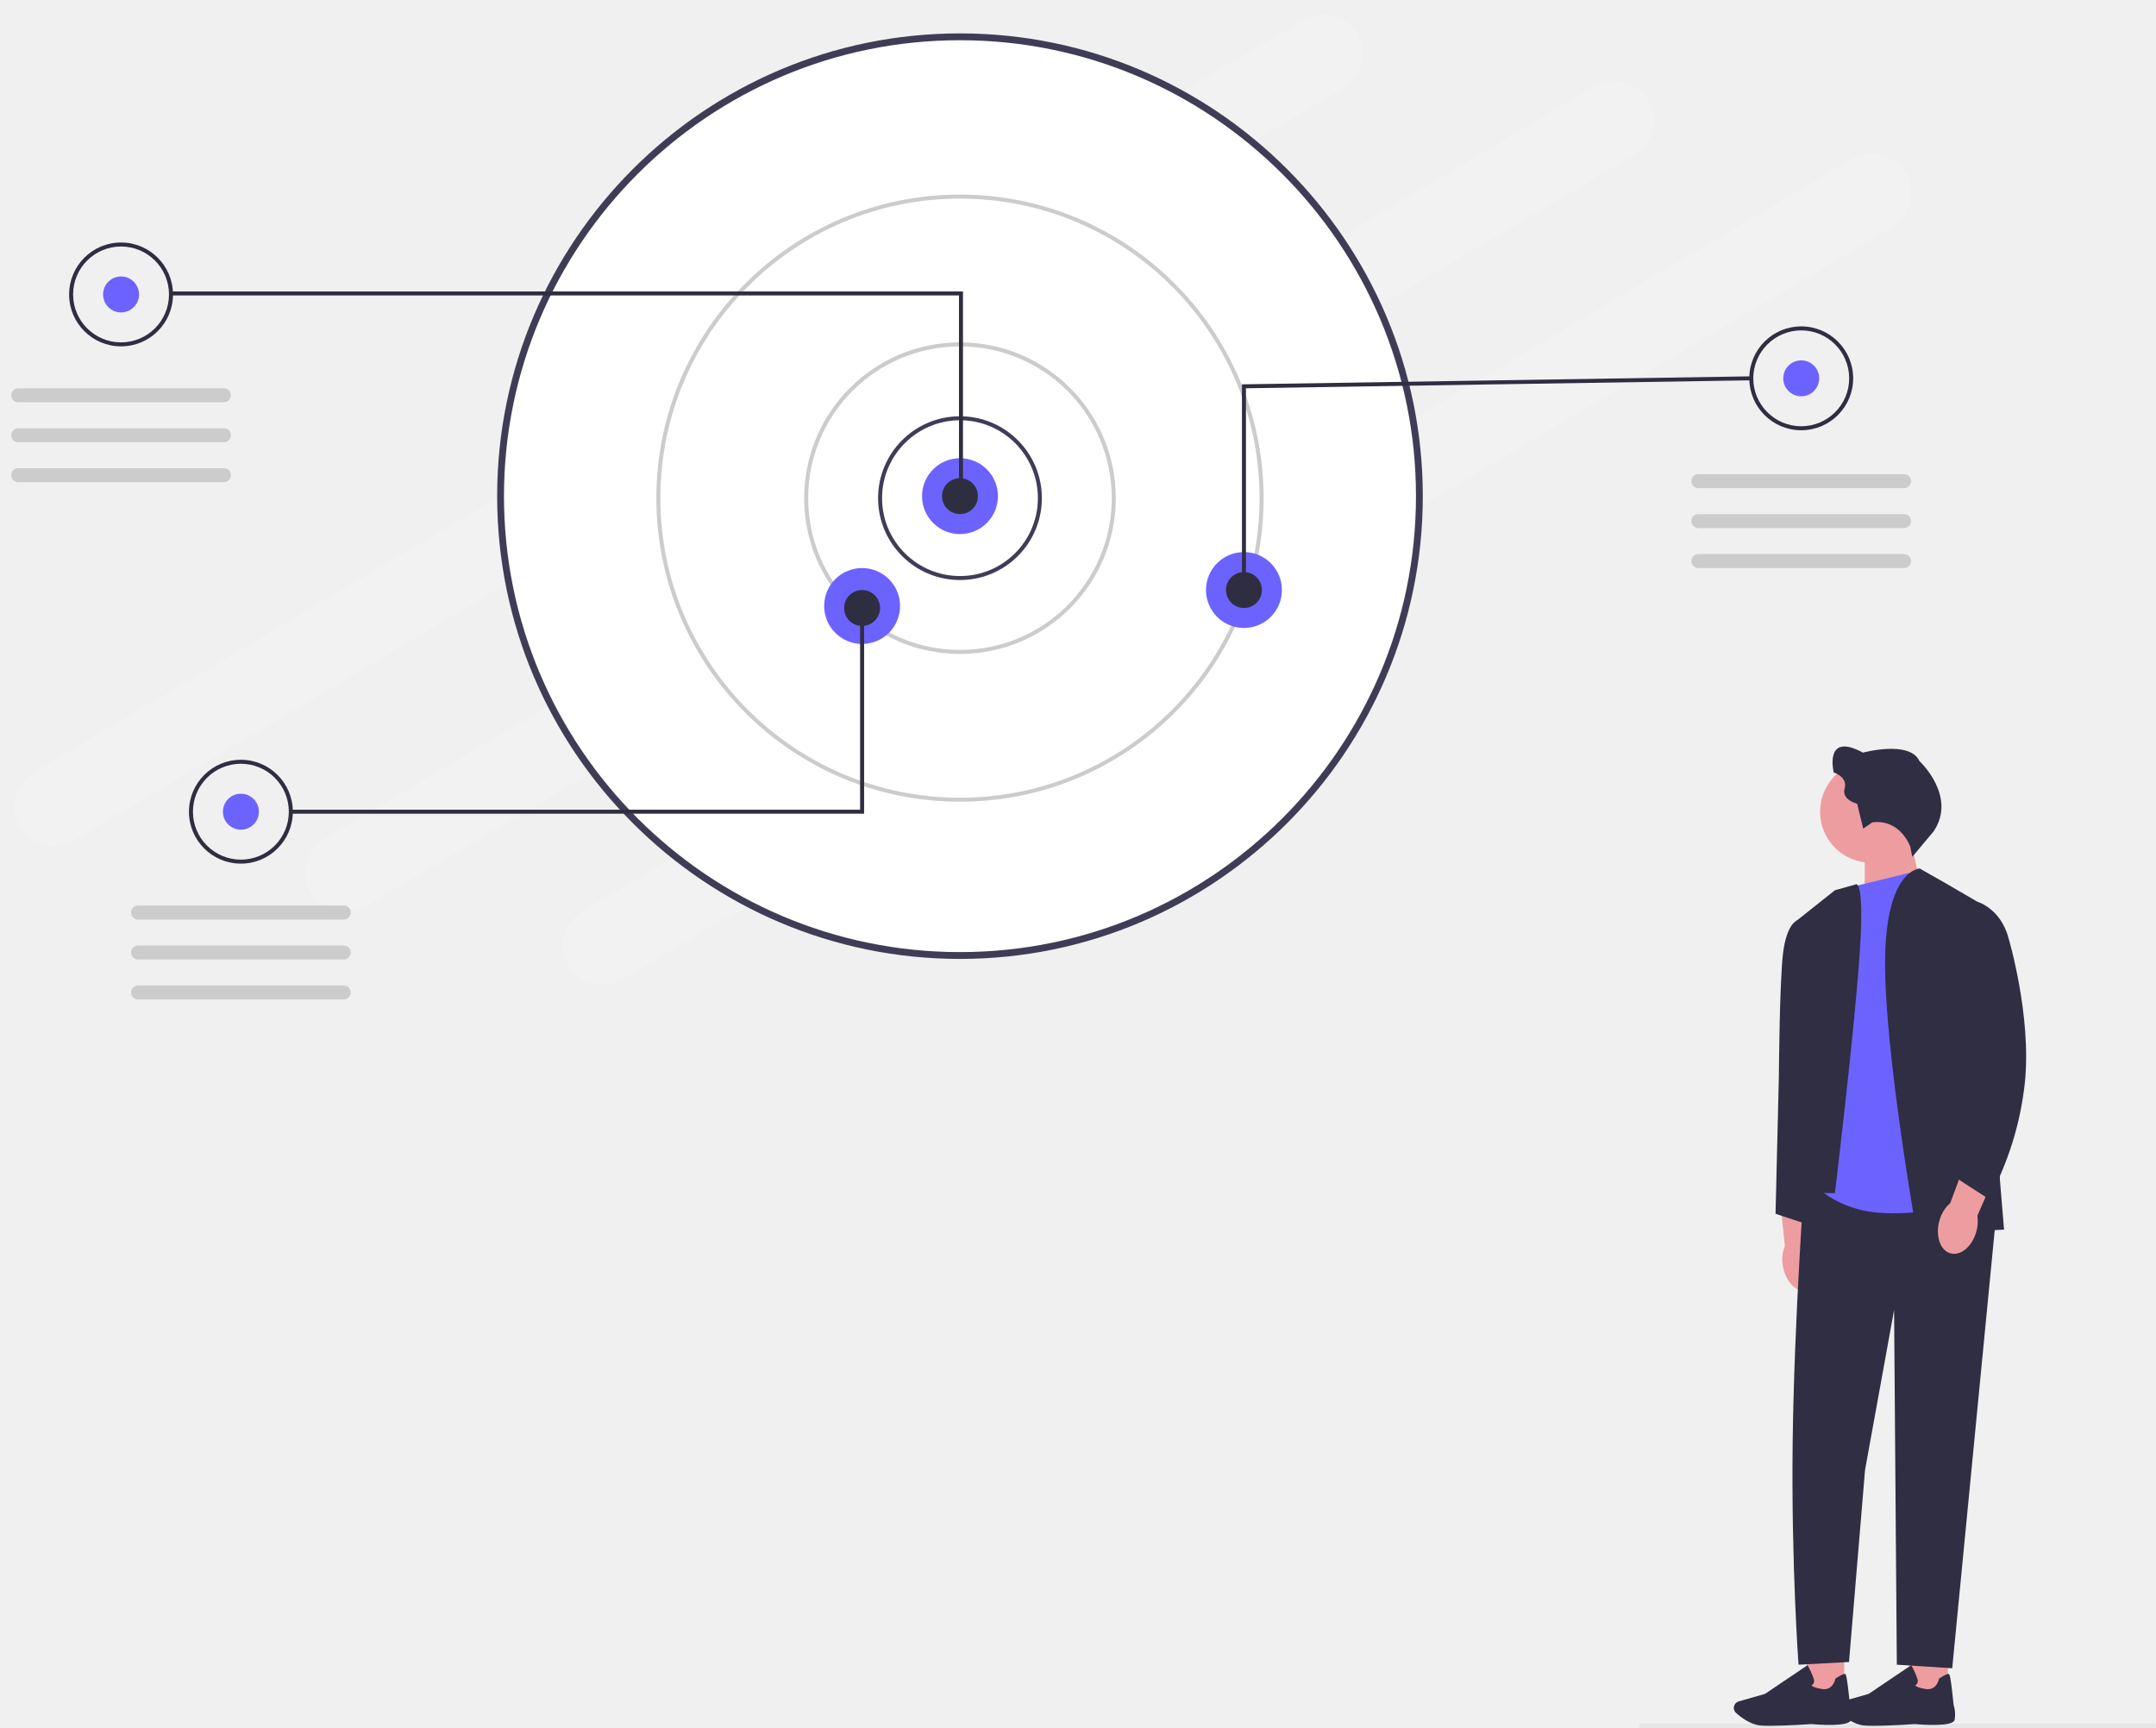
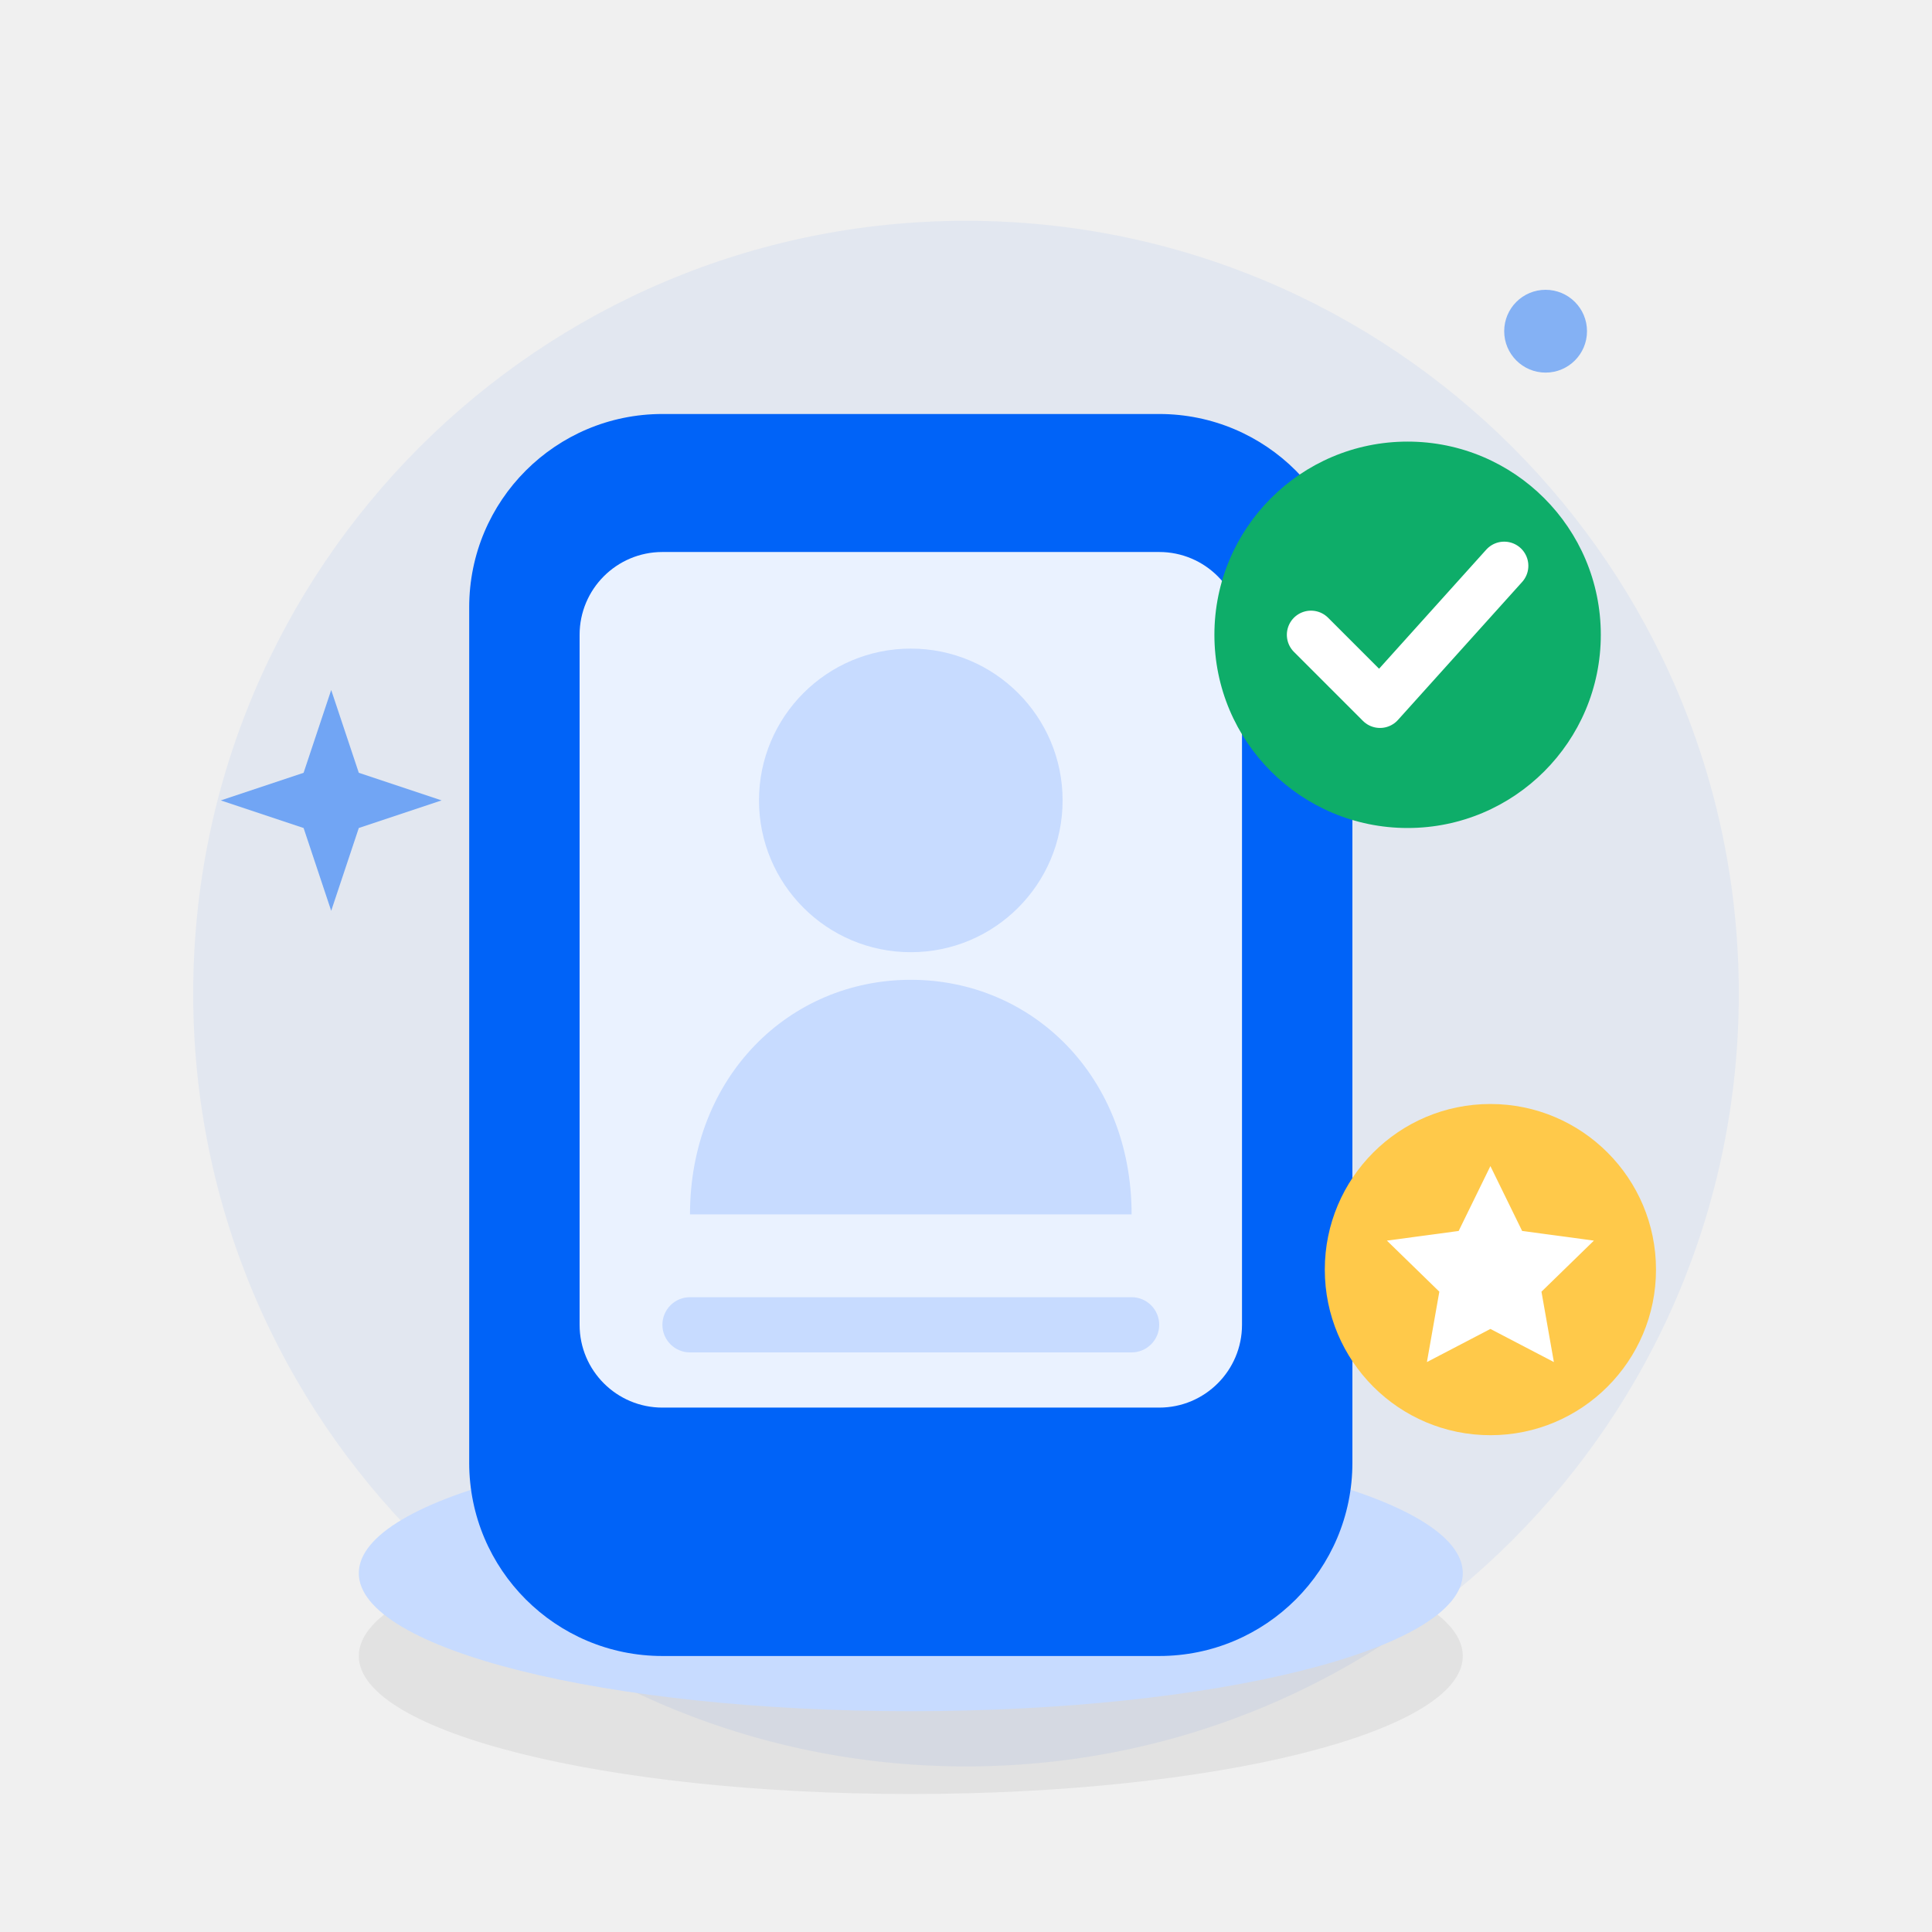
- <svg xmlns="http://www.w3.org/2000/svg" width="959.999" height="769.493" viewBox="0 0 959.999 769.493">
-   <g transform="translate(-498.446 -244.507)">
-     <path d="M17.567,0H674.7a17.567,17.567,0,1,1,0,35.135H17.567A17.567,17.567,0,0,1,17.567,0Z" transform="translate(498.446 597.413) rotate(-30.649)" fill="#f2f2f2" />
-     <path d="M17.567,0H674.7a17.567,17.567,0,1,1,0,35.135H17.567A17.567,17.567,0,0,1,17.567,0Z" transform="translate(627.889 627.001) rotate(-30.649)" fill="#f2f2f2" />
-     <path d="M17.567,0H674.7a17.567,17.567,0,1,1,0,35.135H17.567A17.567,17.567,0,0,1,17.567,0Z" transform="translate(742.539 659.362) rotate(-30.649)" fill="#f2f2f2" />
-     <circle cx="204.562" cy="204.562" r="204.562" transform="translate(721.332 260.898)" fill="#fff" />
-     <path d="M385.341,360.7c0-113.635,92.449-206.084,206.084-206.084S797.508,247.062,797.508,360.7,705.059,566.781,591.424,566.781,385.341,474.332,385.341,360.7Zm3.043,0c0,111.957,91.084,203.04,203.041,203.04S794.465,472.654,794.465,360.7,703.381,157.657,591.424,157.657,388.384,248.74,388.384,360.7Z" transform="translate(334.469 104.763)" fill="#3f3d56" />
-     <path d="M526.082,332.558h0a36.465,36.465,0,1,1,36.465,36.465,36.465,36.465,0,0,1-36.465-36.465Zm36.465-34.687a34.726,34.726,0,0,0-34.687,34.687h0a34.687,34.687,0,1,0,34.687-34.687Z" transform="translate(363.346 133.791)" fill="#3f3d56" style="isolation:isolate" />
-     <path d="M498.776,338.16h0a69.373,69.373,0,1,1,69.373,69.373,69.373,69.373,0,0,1-69.373-69.373Zm69.373-67.594a67.594,67.594,0,1,0,67.594,67.594,67.594,67.594,0,0,0-67.594-67.594Z" transform="translate(357.744 128.189)" fill="#ccc" style="isolation:isolate" />
-     <path d="M444.166,349.365A135.189,135.189,0,1,1,579.354,484.554,135.189,135.189,0,0,1,444.166,349.365Zm135.189-133.41a133.41,133.41,0,1,0,133.41,133.41,133.41,133.41,0,0,0-133.41-133.41Z" transform="translate(346.539 116.984)" fill="#ccc" style="isolation:isolate" />
-     <circle cx="16.899" cy="16.899" r="16.899" transform="translate(908.995 448.561)" fill="#6c63ff" style="isolation:isolate" />
-     <circle cx="16.899" cy="16.899" r="16.899" transform="translate(865.414 497.479)" fill="#6c63ff" style="isolation:isolate" />
-     <circle cx="16.899" cy="16.899" r="16.899" transform="translate(1035.436 490.363)" fill="#6c63ff" style="isolation:isolate" />
-     <circle cx="8.005" cy="8.005" r="8.005" transform="translate(917.889 457.455)" fill="#2f2e41" />
-     <circle cx="8.005" cy="8.005" r="8.005" transform="translate(1044.33 499.258)" fill="#2f2e41" />
-     <circle cx="8.005" cy="8.005" r="8.005" transform="translate(874.308 507.262)" fill="#2f2e41" />
-     <circle cx="8.005" cy="8.005" r="8.005" transform="translate(544.341 367.626)" fill="#6c63ff" />
-     <path d="M412.562,132.98H61.248V131.2H414.342v91.607h-1.78Z" transform="translate(512.887 243.096)" fill="#2f2e41" />
-     <path d="M227.2,255.013a23.124,23.124,0,1,1,23.124,23.124A23.124,23.124,0,0,1,227.2,255.013Zm23.124-21.346a21.346,21.346,0,1,0,21.346,21.346,21.346,21.346,0,0,0-21.346-21.346Z" transform="translate(302.021 120.618)" fill="#2f2e41" />
-     <circle cx="8.005" cy="8.005" r="8.005" transform="translate(597.705 597.981)" fill="#6c63ff" />
-     <path d="M271.478,446.15h0A23.124,23.124,0,1,1,294.6,469.274a23.124,23.124,0,0,1-23.124-23.124ZM294.6,424.8a21.346,21.346,0,1,0,21.345,21.346A21.346,21.346,0,0,0,294.6,424.8Z" transform="translate(311.107 159.836)" fill="#2f2e41" />
-     <circle cx="8.005" cy="8.005" r="8.005" transform="translate(1292.473 404.98)" fill="#6c63ff" />
-     <path d="M847.963,286.008a23.124,23.124,0,1,1,23.124,23.124A23.124,23.124,0,0,1,847.963,286.008Zm23.124-21.346a21.37,21.37,0,0,0-21.346,21.346h0a21.346,21.346,0,1,0,21.346-21.346Z" transform="translate(429.39 126.978)" fill="#2f2e41" />
-     <path d="M457.3,166.136l226.784-3.571.028,1.778-225.032,3.544v89.844H457.3Z" transform="translate(594.148 249.531)" fill="#2f2e41" />
-     <path d="M105.9,338H359.375V248.171h1.779v91.607H105.9Z" transform="translate(522.048 267.096)" fill="#2f2e41" />
-     <path d="M3.113,0H94.721a3.113,3.113,0,0,1,0,6.226H3.113A3.113,3.113,0,0,1,3.113,0Z" transform="translate(503.428 417.432)" fill="#ccc" />
-     <path d="M3.113,0H94.721a3.113,3.113,0,0,1,0,6.226H3.113A3.113,3.113,0,0,1,3.113,0Z" transform="translate(503.428 435.221)" fill="#ccc" />
-     <path d="M3.113,0H94.721a3.113,3.113,0,0,1,0,6.226H3.113A3.113,3.113,0,0,1,3.113,0Z" transform="translate(503.428 453.008)" fill="#ccc" />
-     <path d="M3.113,0H94.721a3.113,3.113,0,0,1,0,6.226H3.113A3.113,3.113,0,0,1,3.113,0Z" transform="translate(556.792 647.787)" fill="#ccc" />
-     <path d="M3.113,0H94.721a3.113,3.113,0,0,1,0,6.226H3.113A3.113,3.113,0,0,1,3.113,0Z" transform="translate(556.792 665.575)" fill="#ccc" />
-     <path d="M3.113,0H94.721a3.113,3.113,0,0,1,0,6.226H3.113A3.113,3.113,0,0,1,3.113,0Z" transform="translate(556.792 683.363)" fill="#ccc" />
-     <path d="M3.113,0H94.721a3.113,3.113,0,0,1,0,6.226H3.113A3.113,3.113,0,0,1,3.113,0Z" transform="translate(1251.561 455.677)" fill="#ccc" />
-     <path d="M3.113,0H94.721a3.113,3.113,0,0,1,0,6.226H3.113A3.113,3.113,0,0,1,3.113,0Z" transform="translate(1251.561 473.464)" fill="#ccc" />
-     <path d="M3.113,0H94.721a3.113,3.113,0,0,1,0,6.226H3.113A3.113,3.113,0,0,1,3.113,0Z" transform="translate(1251.561 491.253)" fill="#ccc" />
-     <g transform="translate(1228.291 561.07)">
-       <path d="M0,561.827c0,.525.227.947.509.947H229.645c.283,0,.509-.422.509-.947s-.227-.947-.509-.947H.509C.227,560.88,0,561.3,0,561.827Z" transform="translate(0 -109.844)" fill="#e6e6e6" />
-       <g transform="translate(42.175 0)">
-         <path d="M16.92,40.607C15.575,47.355,10.777,51.732,6.2,50.379S-.992,42.453.353,35.705A15.206,15.206,0,0,1,3.79,28.488L9.862,0l14.2,4.679-7.5,27.589a17.094,17.094,0,0,1,.342,8.339h0Z" transform="matrix(0.951, -0.309, 0.309, 0.951, 10.32, 212.482)" fill="#ed9da0" />
-         <rect width="16.663" height="23.642" transform="translate(32.493 414.034)" fill="#ed9da0" />
-         <path d="M284.427,554.38c2.849.255,17.109,1.385,17.825-1.886a14.012,14.012,0,0,0-.446-6.565c-1.369-13.639-1.878-13.79-2.188-13.878-.485-.143-1.9.533-4.2,2.013l-.143.1-.032.167c-.04.215-1.058,5.22-5.889,4.448-3.31-.525-4.385-1.257-4.727-1.615a2.036,2.036,0,0,0,.875-.732,2.561,2.561,0,0,0,.183-2.133,33.125,33.125,0,0,0-2.562-5.753l-.215-.382-18.939,12.78-11.7,3.342a3.014,3.014,0,0,0-1.95,1.727h0a3.017,3.017,0,0,0,.764,3.406c2.125,1.91,6.342,5.18,10.774,5.586,1.178.111,2.737.151,4.488.151,7.313,0,17.992-.756,18.071-.772Z" transform="translate(-250.088 -103.161)" fill="#2f2e43" />
-         <rect width="16.663" height="23.642" transform="translate(78.655 414.034)" fill="#ed9da0" />
-         <path d="M226.417,554.38c2.849.255,17.109,1.385,17.825-1.886a14.012,14.012,0,0,0-.446-6.565c-1.369-13.639-1.878-13.79-2.188-13.878-.485-.143-1.9.533-4.2,2.013l-.143.1-.032.167c-.04.215-1.058,5.22-5.889,4.448-3.31-.525-4.385-1.257-4.727-1.615a2.035,2.035,0,0,0,.875-.732,2.56,2.56,0,0,0,.183-2.133,33.123,33.123,0,0,0-2.562-5.753l-.215-.382-18.939,12.78-11.7,3.342a3.014,3.014,0,0,0-1.95,1.727h0a3.017,3.017,0,0,0,.764,3.406c2.125,1.91,6.342,5.18,10.774,5.586,1.178.111,2.737.151,4.488.151,7.313,0,17.992-.756,18.071-.772Z" transform="translate(-145.916 -103.161)" fill="#2f2e43" />
-         <path d="M19.882,45.233A22.7,22.7,0,1,1,40.626,36.64l4.8,21.868L19.882,69.127Z" transform="translate(38.405 22.215)" fill="#ed9da0" />
-         <path d="M24.918,34.817l-3.13,3.8L16.124,28.7S8.9,29.076,8.9,23.714,2.264,18.2,2.264,18.2-7.119,1.811,12.321,6.127c0,0,18.531-11.205,25.24-3.31,0,0,20.563,10.352,14.675,28.381L46.262,44.664l-2.218-4.2s-7.511-10.57-19.133-5.65Z" transform="translate(47.32 9.317) rotate(16)" fill="#2f2e43" />
-         <path d="M172.367,254.19h86.951L238.041,473.57l-24.668-1.591L212.155,313.99l-12.937,71.3-7.132,85.494-22.48,1.194s-3.3-45.045-2.61-99.492S172.367,254.19,172.367,254.19Z" transform="translate(-140.797 -47.202)" fill="#2f2e43" />
-         <path d="M221.592,83.19,192.15,90.352,166.98,199.122l2.96,20.14a47.674,47.674,0,0,0,28.215,15.922c18.432,3.119,45.511-3.445,45.511-3.445l13.225-12.477Z" transform="translate(-138.37 -12.274)" fill="#6c63ff" />
-         <path d="M173.531,82.313l10.564,5.994L198.9,96.932,211.086,243.14l-38.84,1.793s-14.456-81.021-14.134-121.676S173.531,82.313,173.531,82.313Z" transform="translate(-90.758 -12.095)" fill="#2f2e43" />
-         <path d="M272.64,91.353s4.351-4.458,2.108,29.886-11.083,107.489-11.083,107.489H246.635V107.392l17.029-13.528Z" transform="translate(-218.654 -13.964)" fill="#2f2e43" />
-         <path d="M302.513,108.868l-10.1,2.077s-4.424,1.623-6.032,14.2-1.886,54.8-1.886,54.8l-1.488,61.554,19.5,6.43-6.5-30.09,6.509-108.97Z" transform="translate(-264.433 -17.518)" fill="#2f2e43" />
-         <path d="M16.268,39.732c-4.1,5.53-10.3,7.432-13.862,4.257s-3.119-10.233.979-15.772a15.1,15.1,0,0,1,6.2-5.053L27.249,0,38.087,10.3,19.522,32.037a17.13,17.13,0,0,1-3.255,7.687h0Z" transform="translate(80.417 199.9) rotate(-17)" fill="#ed9da0" />
-         <path d="M137.2,99.238l8.069-2.538s10.934,2.714,14.554,16.369c0,0,10.373,34.658,7.3,64.443a139.861,139.861,0,0,1-16.128,51.782l-13.27-8.582,8.867-56.254-9.4-65.219Z" transform="translate(-37.538 -11.944)" fill="#2f2e43" />
-       </g>
-     </g>
-   </g>
+ <svg xmlns="http://www.w3.org/2000/svg" width="140" height="140" viewBox="0 0 140 140" fill="none">
+   <circle cx="70" cy="72" r="56" fill="#0063f80f" />
+   <ellipse cx="66" cy="120" rx="40" ry="10" fill="rgba(0,0,0,0.06)" />
+   <ellipse cx="66" cy="114" rx="40" ry="10" fill="#C7DBFF" />
+   <rect x="34" y="30" width="64" height="90" rx="14" fill="#0063f8" />
+   <rect x="42" y="40" width="48" height="62" rx="6" fill="#EAF2FF" />
+   <circle cx="66" cy="58" r="11" fill="#C7DBFF" />
+   <path d="M50 88c0-10 7.2-17 16-17s16 7 16 17z" fill="#C7DBFF" />
+   <rect x="48" y="94" width="36" height="4" rx="2" fill="#C7DBFF" />
+   <circle cx="102" cy="46" r="14" fill="#0EAD69" />
+   <path d="M95 46l5 5 9-10" stroke="#FFFFFF" stroke-width="3.5" stroke-linecap="round" stroke-linejoin="round" fill="none" />
+   <circle cx="108" cy="92" r="12" fill="#FFC94A" />
+   <path d="M108 84.5l2.3 4.7 5.2 0.7-3.8 3.7 0.9 5.1-4.6-2.4-4.6 2.4 0.9-5.1-3.8-3.7 5.2-0.7z" fill="#FFFFFF" />
+   <polygon points="24,50 26,56 32,58 26,60 24,66 22,60 16,58 22,56" fill="#0063f8" opacity="0.5" />
+   <circle cx="112" cy="24" r="3" fill="#0063f8" opacity="0.45" />
</svg>
